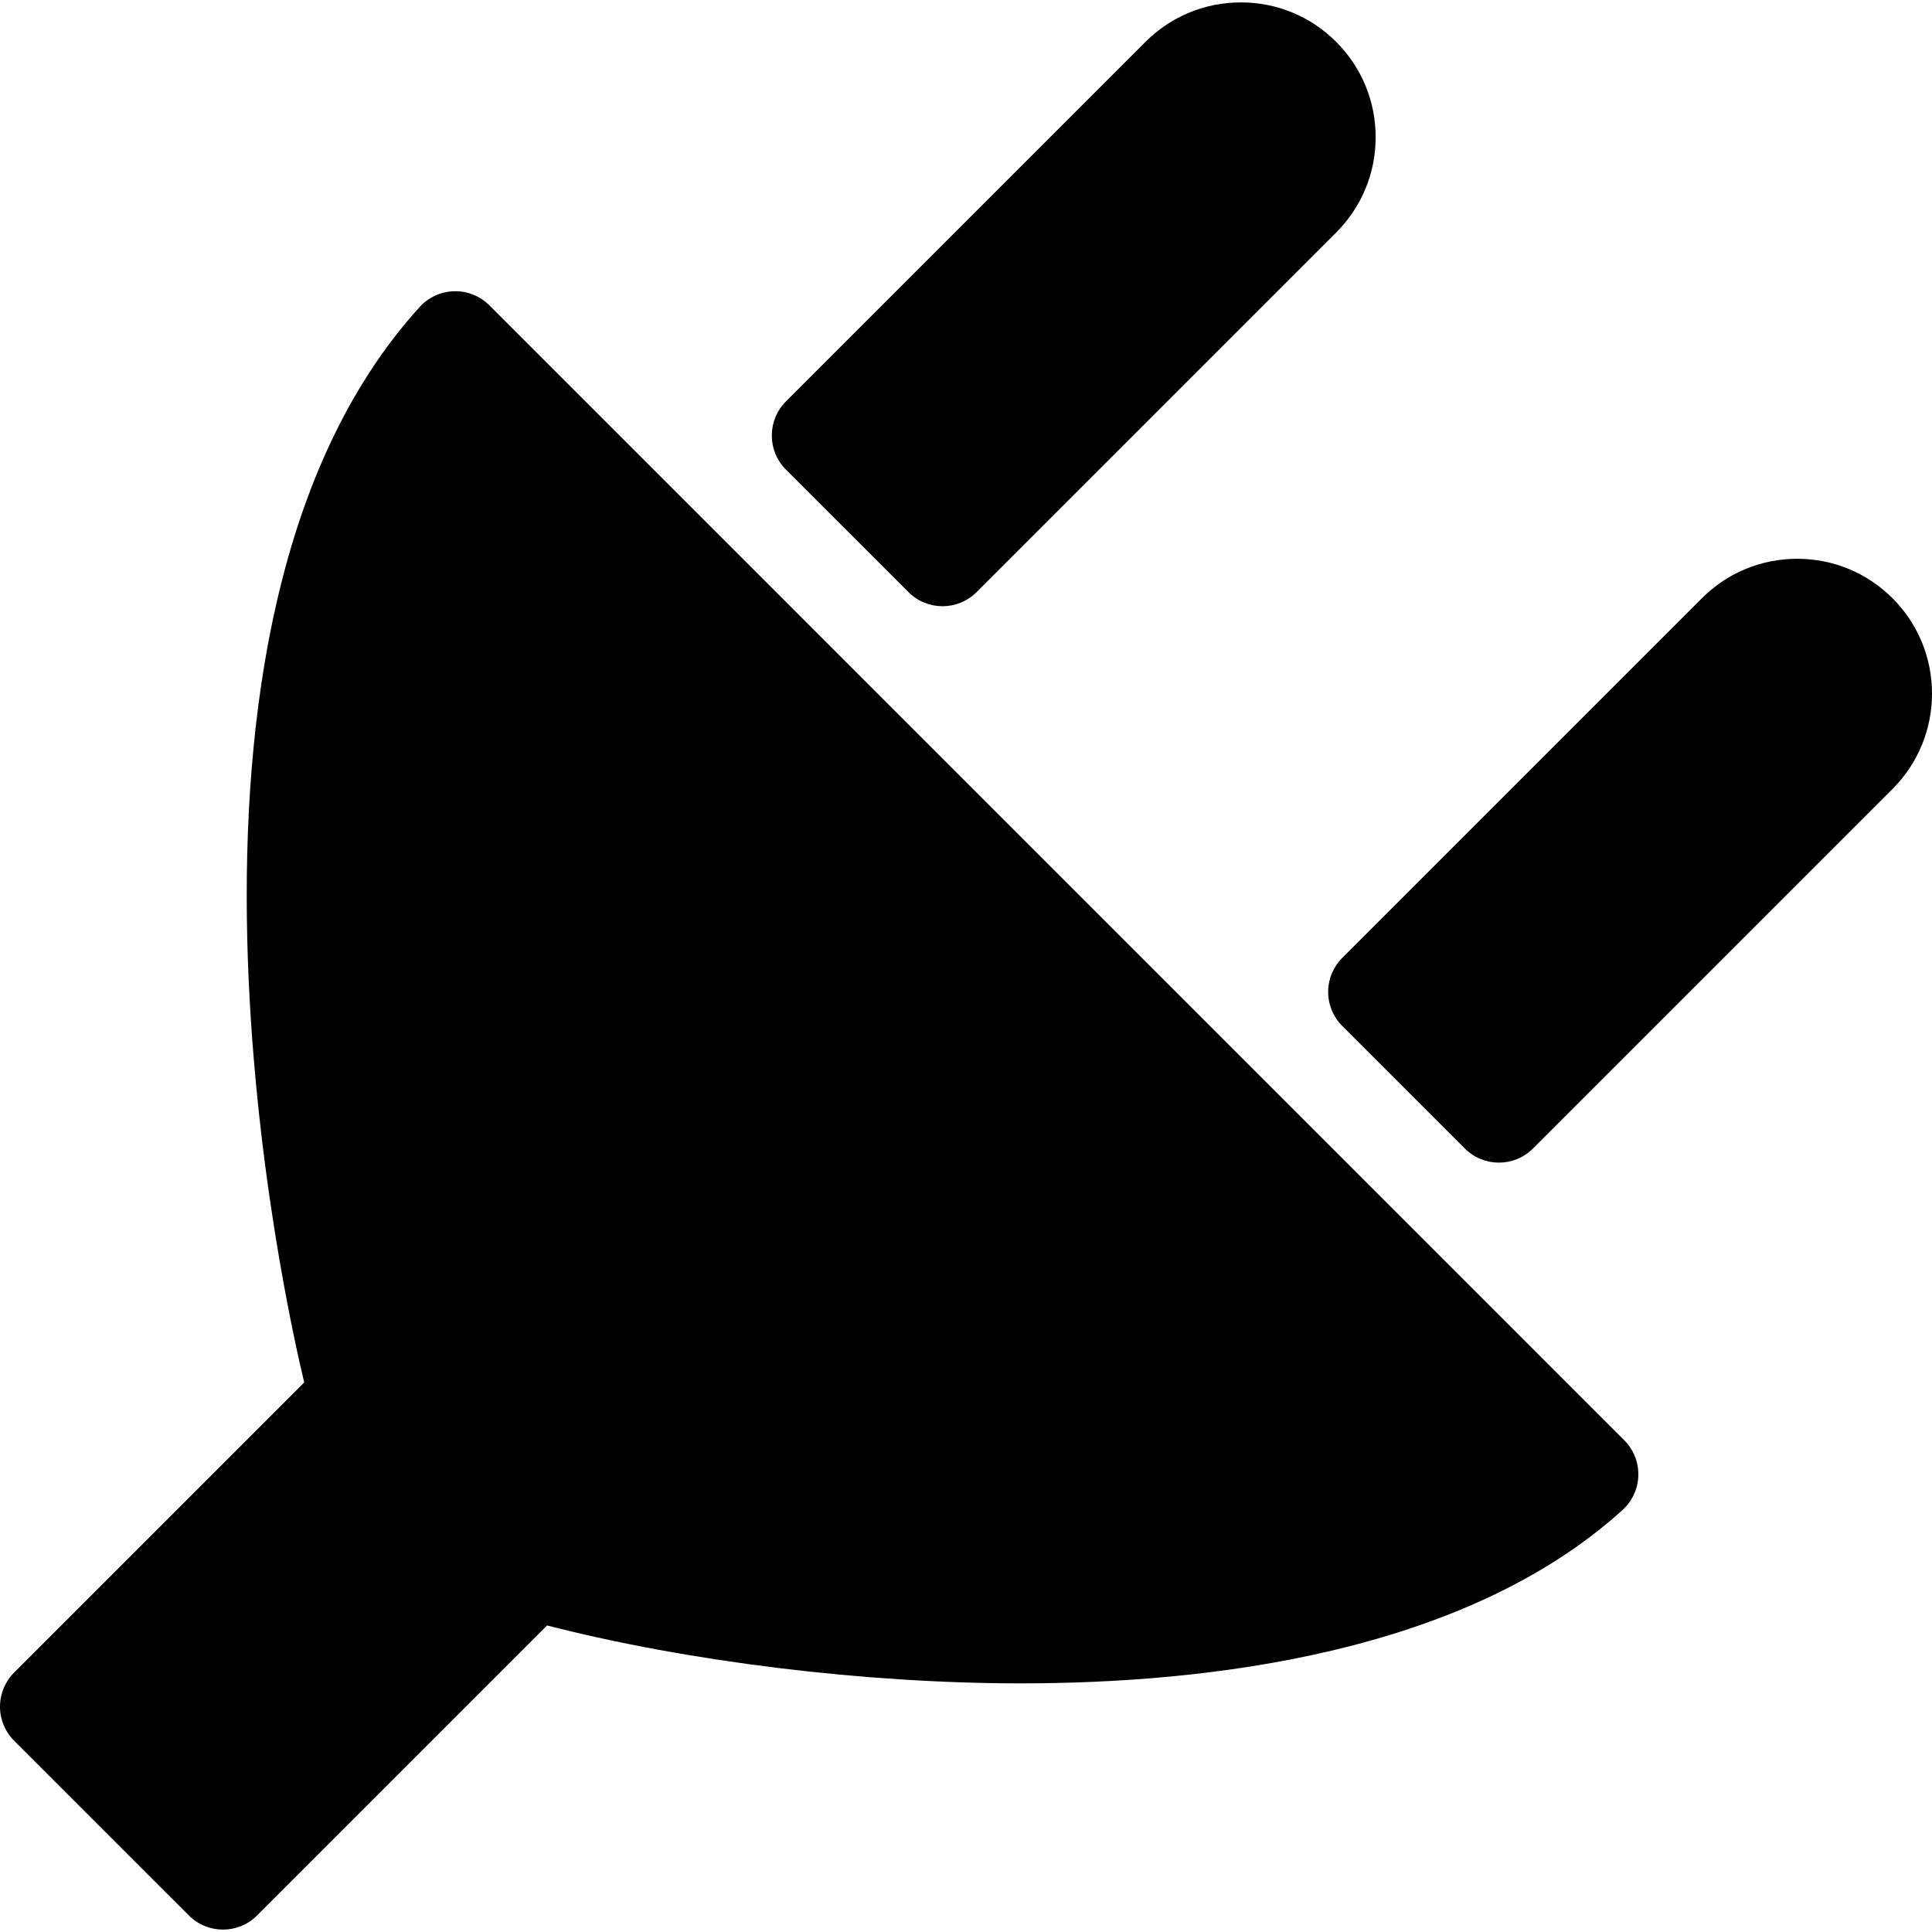
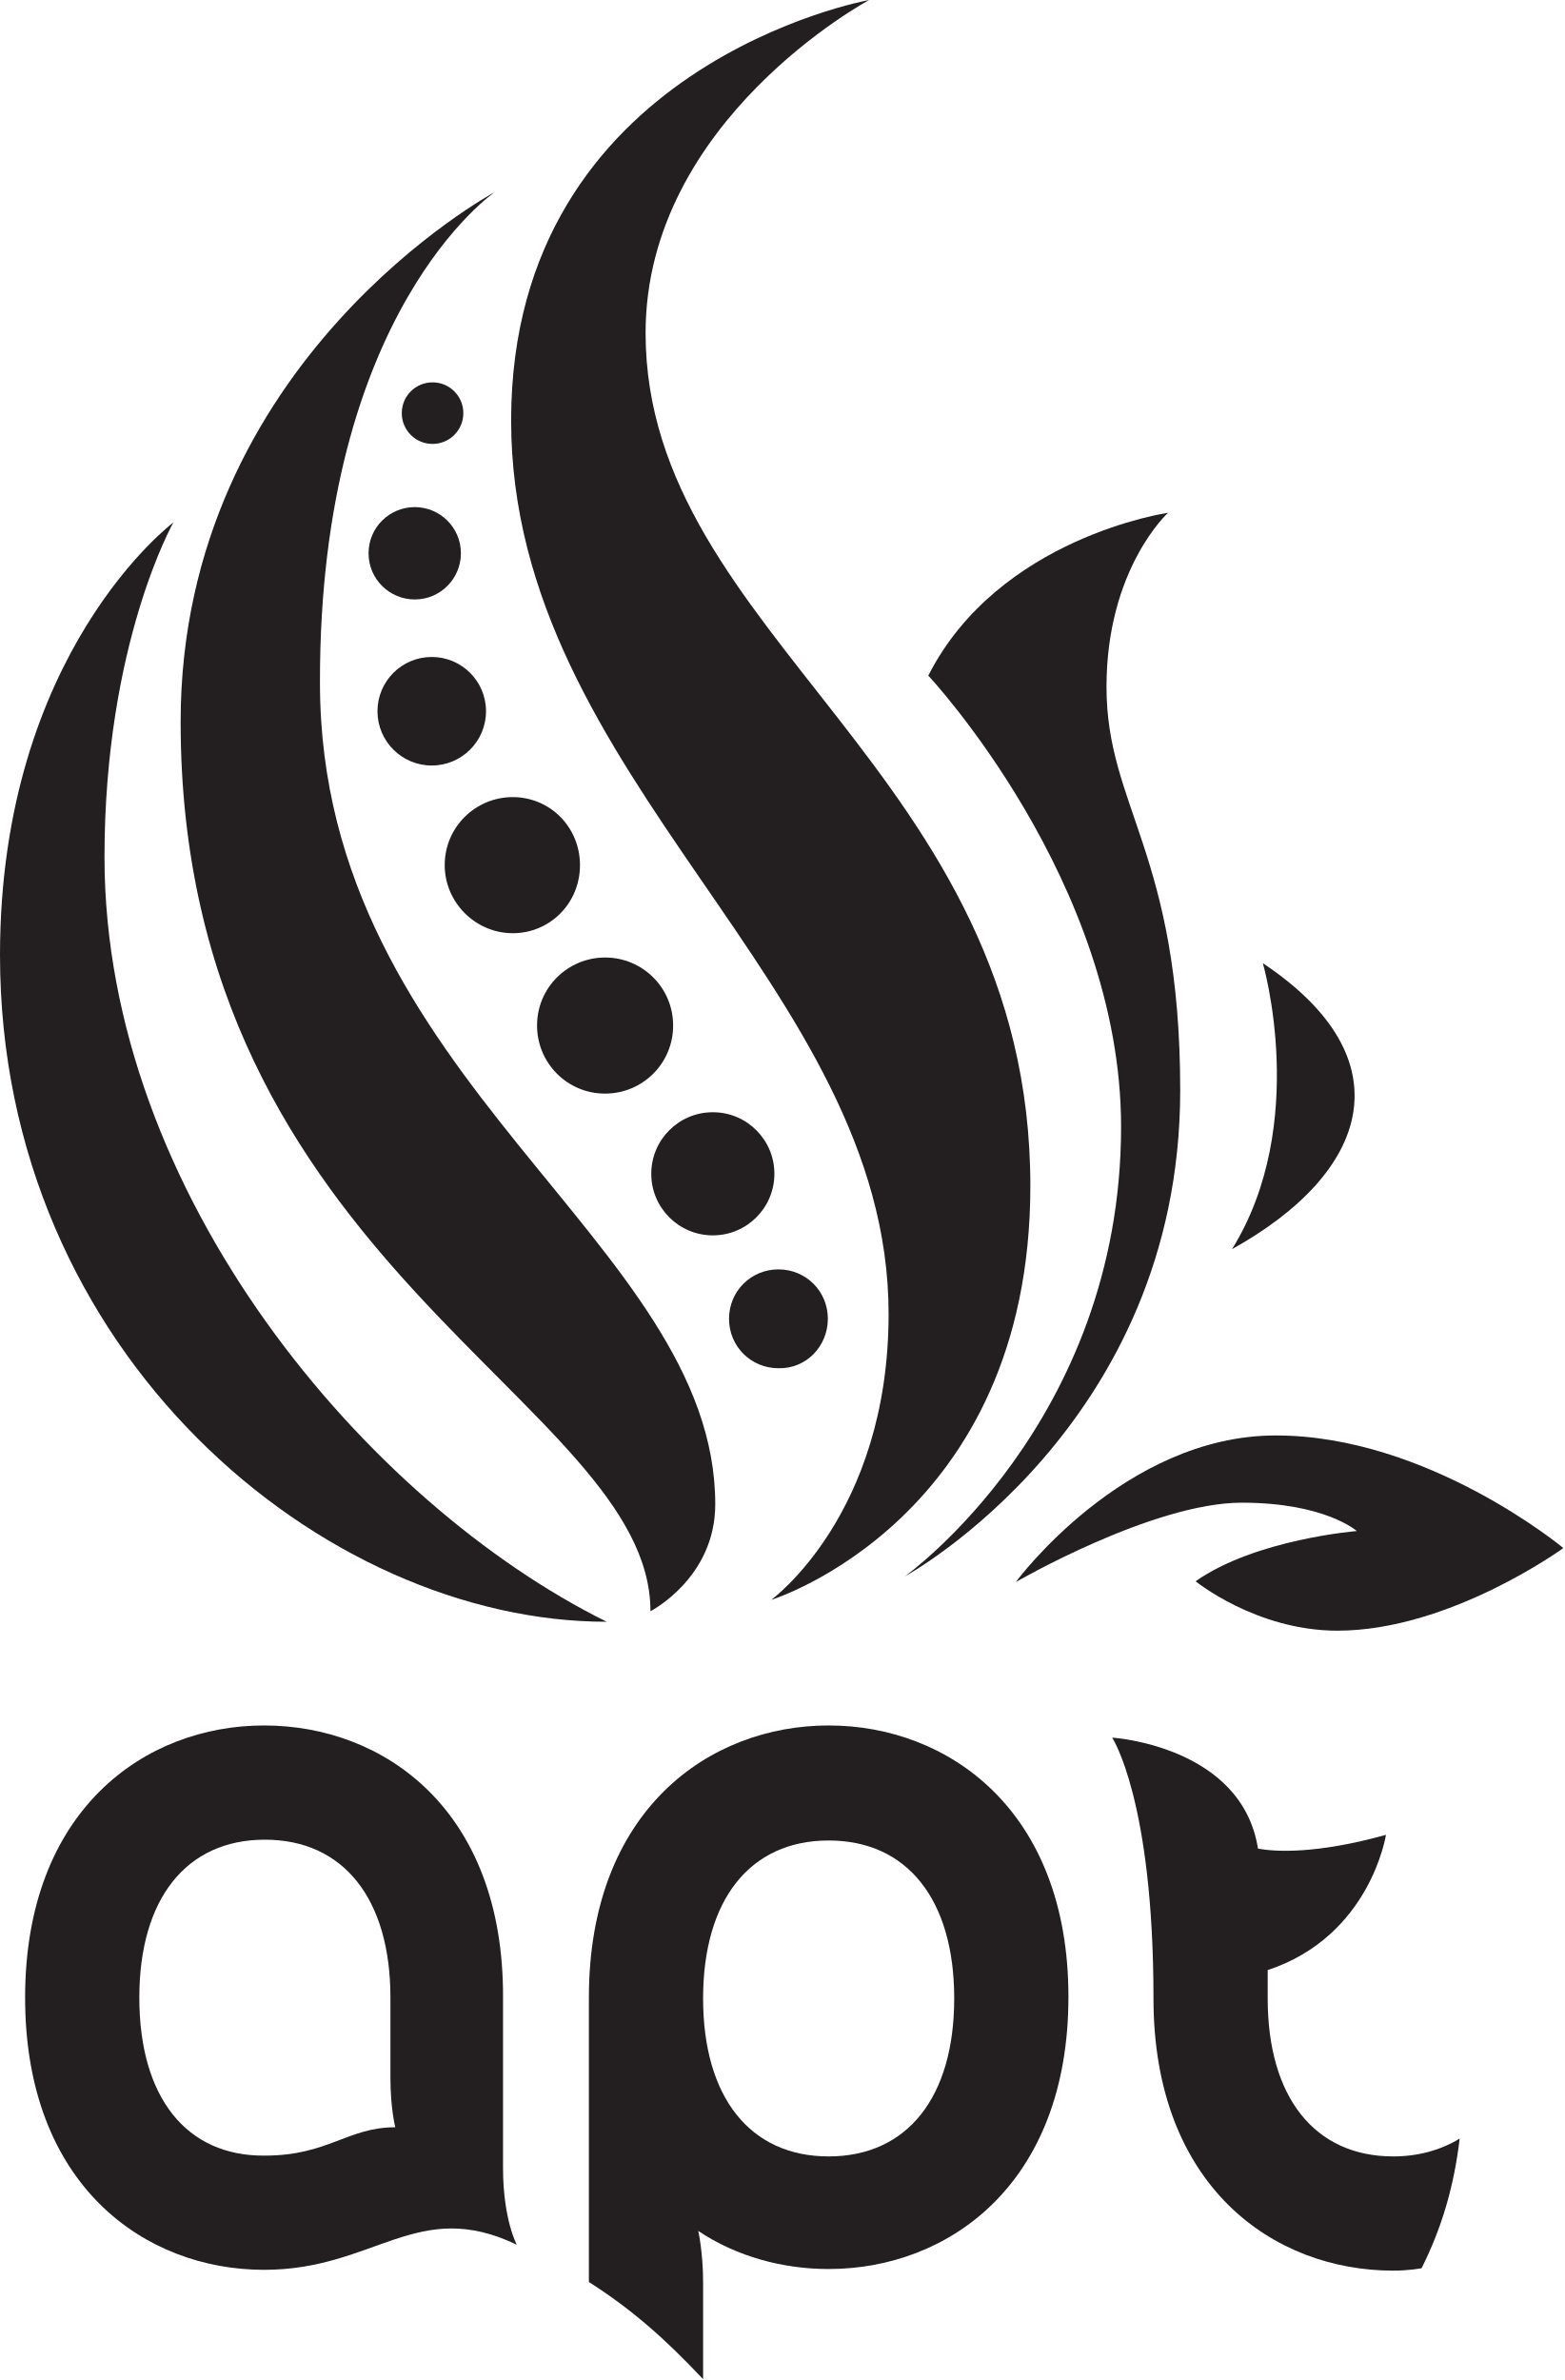
- <svg xmlns="http://www.w3.org/2000/svg" version="1.1" id="Capa_1" x="0px" y="0px" width="99.012px" height="99.012px" viewBox="0 0 99.012 99.012" style="enable-background:new 0 0 99.012 99.012;" xml:space="preserve">
-   <g>
-     <g>
-       <path d="M25.08,15.648c-0.478-0.478-1.135-0.742-1.805-0.723c-0.675,0.017-1.314,0.309-1.768,0.808    c-14.829,16.325-6.762,51.623-5.916,55.115L0.723,85.717C0.26,86.18,0,86.808,0,87.463c0,0.654,0.26,1.283,0.723,1.746    l8.958,8.957c0.482,0.48,1.114,0.723,1.746,0.723c0.631,0,1.264-0.24,1.745-0.723l14.865-14.864    c7.237,1.859,16.289,2.968,24.28,2.968c9.599,0,22.739-1.543,30.836-8.886c0.5-0.454,0.793-1.093,0.809-1.769    c0.018-0.676-0.245-1.328-0.723-1.805L25.08,15.648z" />
-       <path d="M46.557,30.345c0.482,0.482,1.114,0.723,1.746,0.723c0.632,0,1.264-0.241,1.746-0.724l18.428-18.428    c1.305-1.305,2.023-3.04,2.023-4.885c0-1.846-0.719-3.582-2.023-4.886c-1.305-1.305-3.039-2.022-4.885-2.022    c-1.845,0-3.581,0.718-4.887,2.022L40.277,20.574c-0.964,0.964-0.964,2.527,0,3.492L46.557,30.345z" />
-       <path d="M96.99,30.661c-1.305-1.305-3.039-2.024-4.885-2.024c-1.847,0-3.582,0.718-4.886,2.023L68.79,49.089    c-0.464,0.463-0.724,1.091-0.724,1.746s0.26,1.282,0.724,1.746l6.28,6.278c0.481,0.482,1.113,0.724,1.746,0.724    c0.631,0,1.264-0.241,1.746-0.724l18.43-18.429C99.686,37.735,99.686,33.353,96.99,30.661z" />
-     </g>
-   </g>
-   <g>
- </g>
-   <g>
- </g>
-   <g>
- </g>
-   <g>
- </g>
-   <g>
- </g>
-   <g>
- </g>
-   <g>
- </g>
-   <g>
- </g>
-   <g>
- </g>
-   <g>
- </g>
-   <g>
- </g>
-   <g>
- </g>
-   <g>
- </g>
-   <g>
- </g>
-   <g>
- </g>
+ <svg xmlns="http://www.w3.org/2000/svg" version="1.1" id="logo" x="0px" y="0px" viewBox="0 0 193.1 293.8" enable-background="new 0 0 193.1 293.8" xml:space="preserve">
+   <path id="t" fill="#231F20" d="M172,266.2c-9.7,0-15.5-7.3-15.5-19.5v-3.5c12.7-4.2,14.6-16.7,14.6-16.7c-8.6,2.4-13.7,2.1-15.8,1.7  c-2-12.7-18-13.7-18-13.7c0,0,5.1,7.7,5.1,32.2c0,23.2,14.8,33.6,29.6,33.6c2,0,3.5-0.3,3.5-0.3c2.5-5,4-10.1,4.7-16  C177.9,265.4,175.1,266.2,172,266.2" />
+   <path id="p" fill="#231F20" d="M102.3,213c-14.7,0-29.6,10.4-29.6,33.6v35.1c5.3,3.4,9.3,6.9,14.1,12v-11.9c0-3.8-0.6-6.4-0.6-6.4  c4.8,3.2,10.5,4.7,16.1,4.7c14.7,0,29.6-10.4,29.6-33.6C131.9,223.4,117,213,102.3,213 M102.3,266.2c-9.7,0-15.5-7.3-15.5-19.5  c0-12.2,5.8-19.5,15.5-19.5c9.7,0,15.5,7.3,15.5,19.5C117.8,258.9,112,266.2,102.3,266.2" />
+   <path id="a" fill="#231F20" d="M32.6,213c-14.7,0-29.5,10.4-29.5,33.6c0,23.2,14.8,33.6,29.5,33.6c13.7,0,18.9-9,31.2-3.1  c0,0-1.7-3.1-1.7-9.5v-21C62.2,223.4,47.4,213,32.6,213 M17.2,246.6c0-12.2,5.8-19.5,15.5-19.5c9.7,0,15.5,7.3,15.5,19.5v9.9  c0,3.8,0.6,6.1,0.6,6.1c-5.9,0-8.3,3.5-16.1,3.5C23,266.2,17.2,258.9,17.2,246.6" />
+   <path id="fA" fill="#231F20" d="M12.9,105.8c0-26.3,8.5-41.3,8.5-41.3S0,80.5,0,117.9c0,49.3,40,82.3,74.9,82.3  C45.4,185.6,12.9,147.5,12.9,105.8" />
+   <path id="fB" fill="#231F20" d="M61.1,23.7c0,0-38.8,20.8-38.8,65.4c0,67.4,58,83.8,58,109.8c0,0,8-4.1,8-13.2  c0-32.5-48.8-52.3-48.8-101.4C39.4,38.4,61.1,23.7,61.1,23.7" />
+   <path id="dA" fill="#231F20" d="M102.2,162.8c0-3.4-2.7-6.1-6.1-6.1c-3.4,0-6.1,2.7-6.1,6.1c0,3.4,2.7,6.1,6.1,6.1  C99.5,169,102.2,166.2,102.2,162.8" />
+   <path id="dB" fill="#231F20" d="M88,152.5c4.2,0,7.6-3.4,7.6-7.6c0-4.2-3.4-7.6-7.6-7.6c-4.2,0-7.6,3.4-7.6,7.6  C80.4,149.1,83.8,152.5,88,152.5" />
+   <path id="dC" fill="#231F20" d="M74.7,118.2c-4.6,0-8.4,3.7-8.4,8.4c0,4.6,3.7,8.4,8.4,8.4c4.6,0,8.4-3.7,8.4-8.4  C83.1,121.9,79.3,118.2,74.7,118.2" />
+   <path id="dD" fill="#231F20" d="M63.3,98.4c-4.6,0-8.4,3.7-8.4,8.4c0,4.6,3.8,8.4,8.4,8.4c4.6,0,8.3-3.7,8.3-8.4  C71.6,102.1,67.9,98.4,63.3,98.4" />
+   <path id="dE" fill="#231F20" d="M53.3,81.1c3.7,0,6.7,3,6.7,6.7c0,3.7-3,6.7-6.7,6.7c-3.7,0-6.7-3-6.7-6.7  C46.6,84.1,49.6,81.1,53.3,81.1" />
+   <path id="dF" fill="#231F20" d="M45.5,68.3c0,3.2,2.6,5.7,5.7,5.7c3.2,0,5.7-2.6,5.7-5.7c0-3.2-2.6-5.7-5.7-5.7  C48.1,62.6,45.5,65.1,45.5,68.3" />
+   <path id="dG" fill="#231F20" d="M57.2,51c0-2.1-1.7-3.8-3.8-3.8c-2.1,0-3.8,1.7-3.8,3.8c0,2.1,1.7,3.8,3.8,3.8  C55.5,54.8,57.2,53.1,57.2,51" />
+   <path id="fE" fill="#231F20" d="M127.2,146.4c0-51.1-47.5-67.8-47.5-105.3C79.7,14.8,107.3,0,107.3,0S63.1,7.9,63.1,51.9  c0,44.3,46.6,69.6,46.6,110.3c0,24.8-14.5,35.3-14.5,35.3S127.2,187.6,127.2,146.4" />
+   <path id="fF" fill="#231F20" d="M145.7,134.6c0-29.2-9.1-35-9.1-49.8c0-14.6,7.6-21.5,7.6-21.5s-20.9,3-29.6,20.1  c0,0,23.8,25.4,23.8,55.7c0,36.5-26.7,55.5-26.7,55.5S145.7,176.1,145.7,134.6" />
+   <path id="fG" fill="#231F20" d="M155.9,118.9c0,0,5.8,19.8-3.8,35.3C169.2,144.7,173.6,130.7,155.9,118.9" />
+   <path id="fH" fill="#231F20" d="M157.5,177.2c-18.8,0-32.1,18.1-32.1,18.1s16.9-9.8,27.9-9.8c10.3,0,14.2,3.5,14.2,3.5  s-12.5,1-19.9,6.2c0,0,7.5,6.1,17.5,6.1c13.9,0,27.9-10.2,27.9-10.2S176.3,177.2,157.5,177.2" />
</svg>
